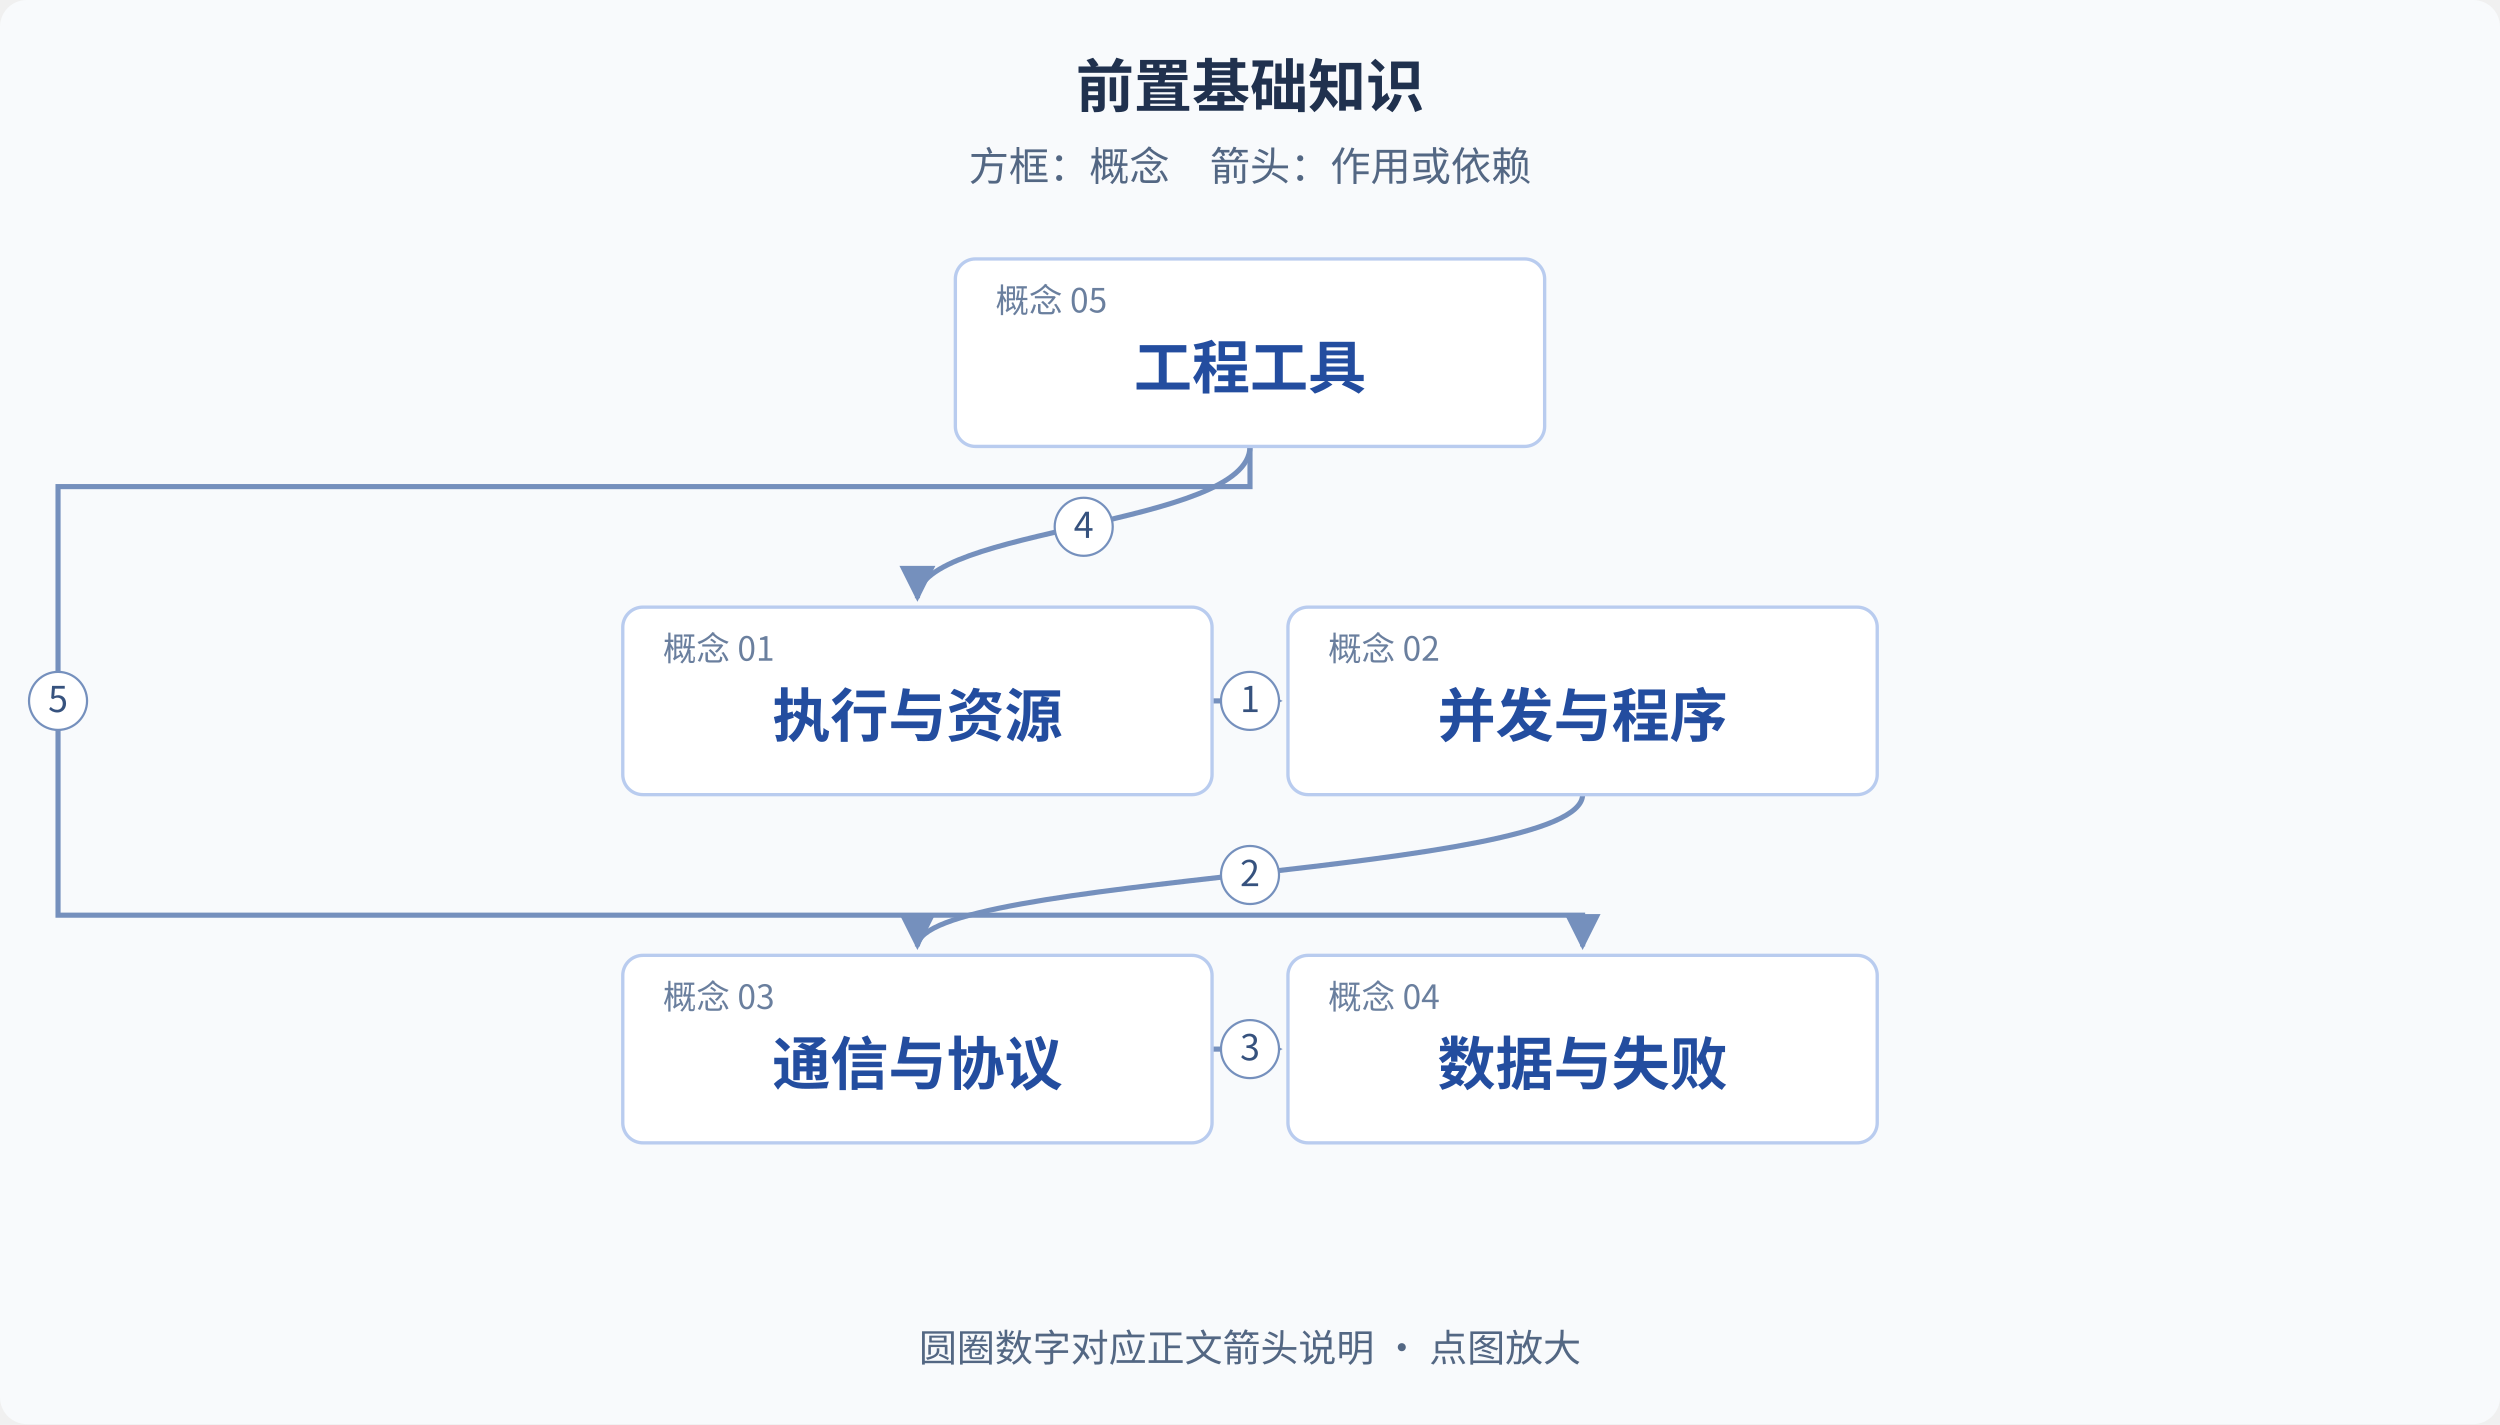
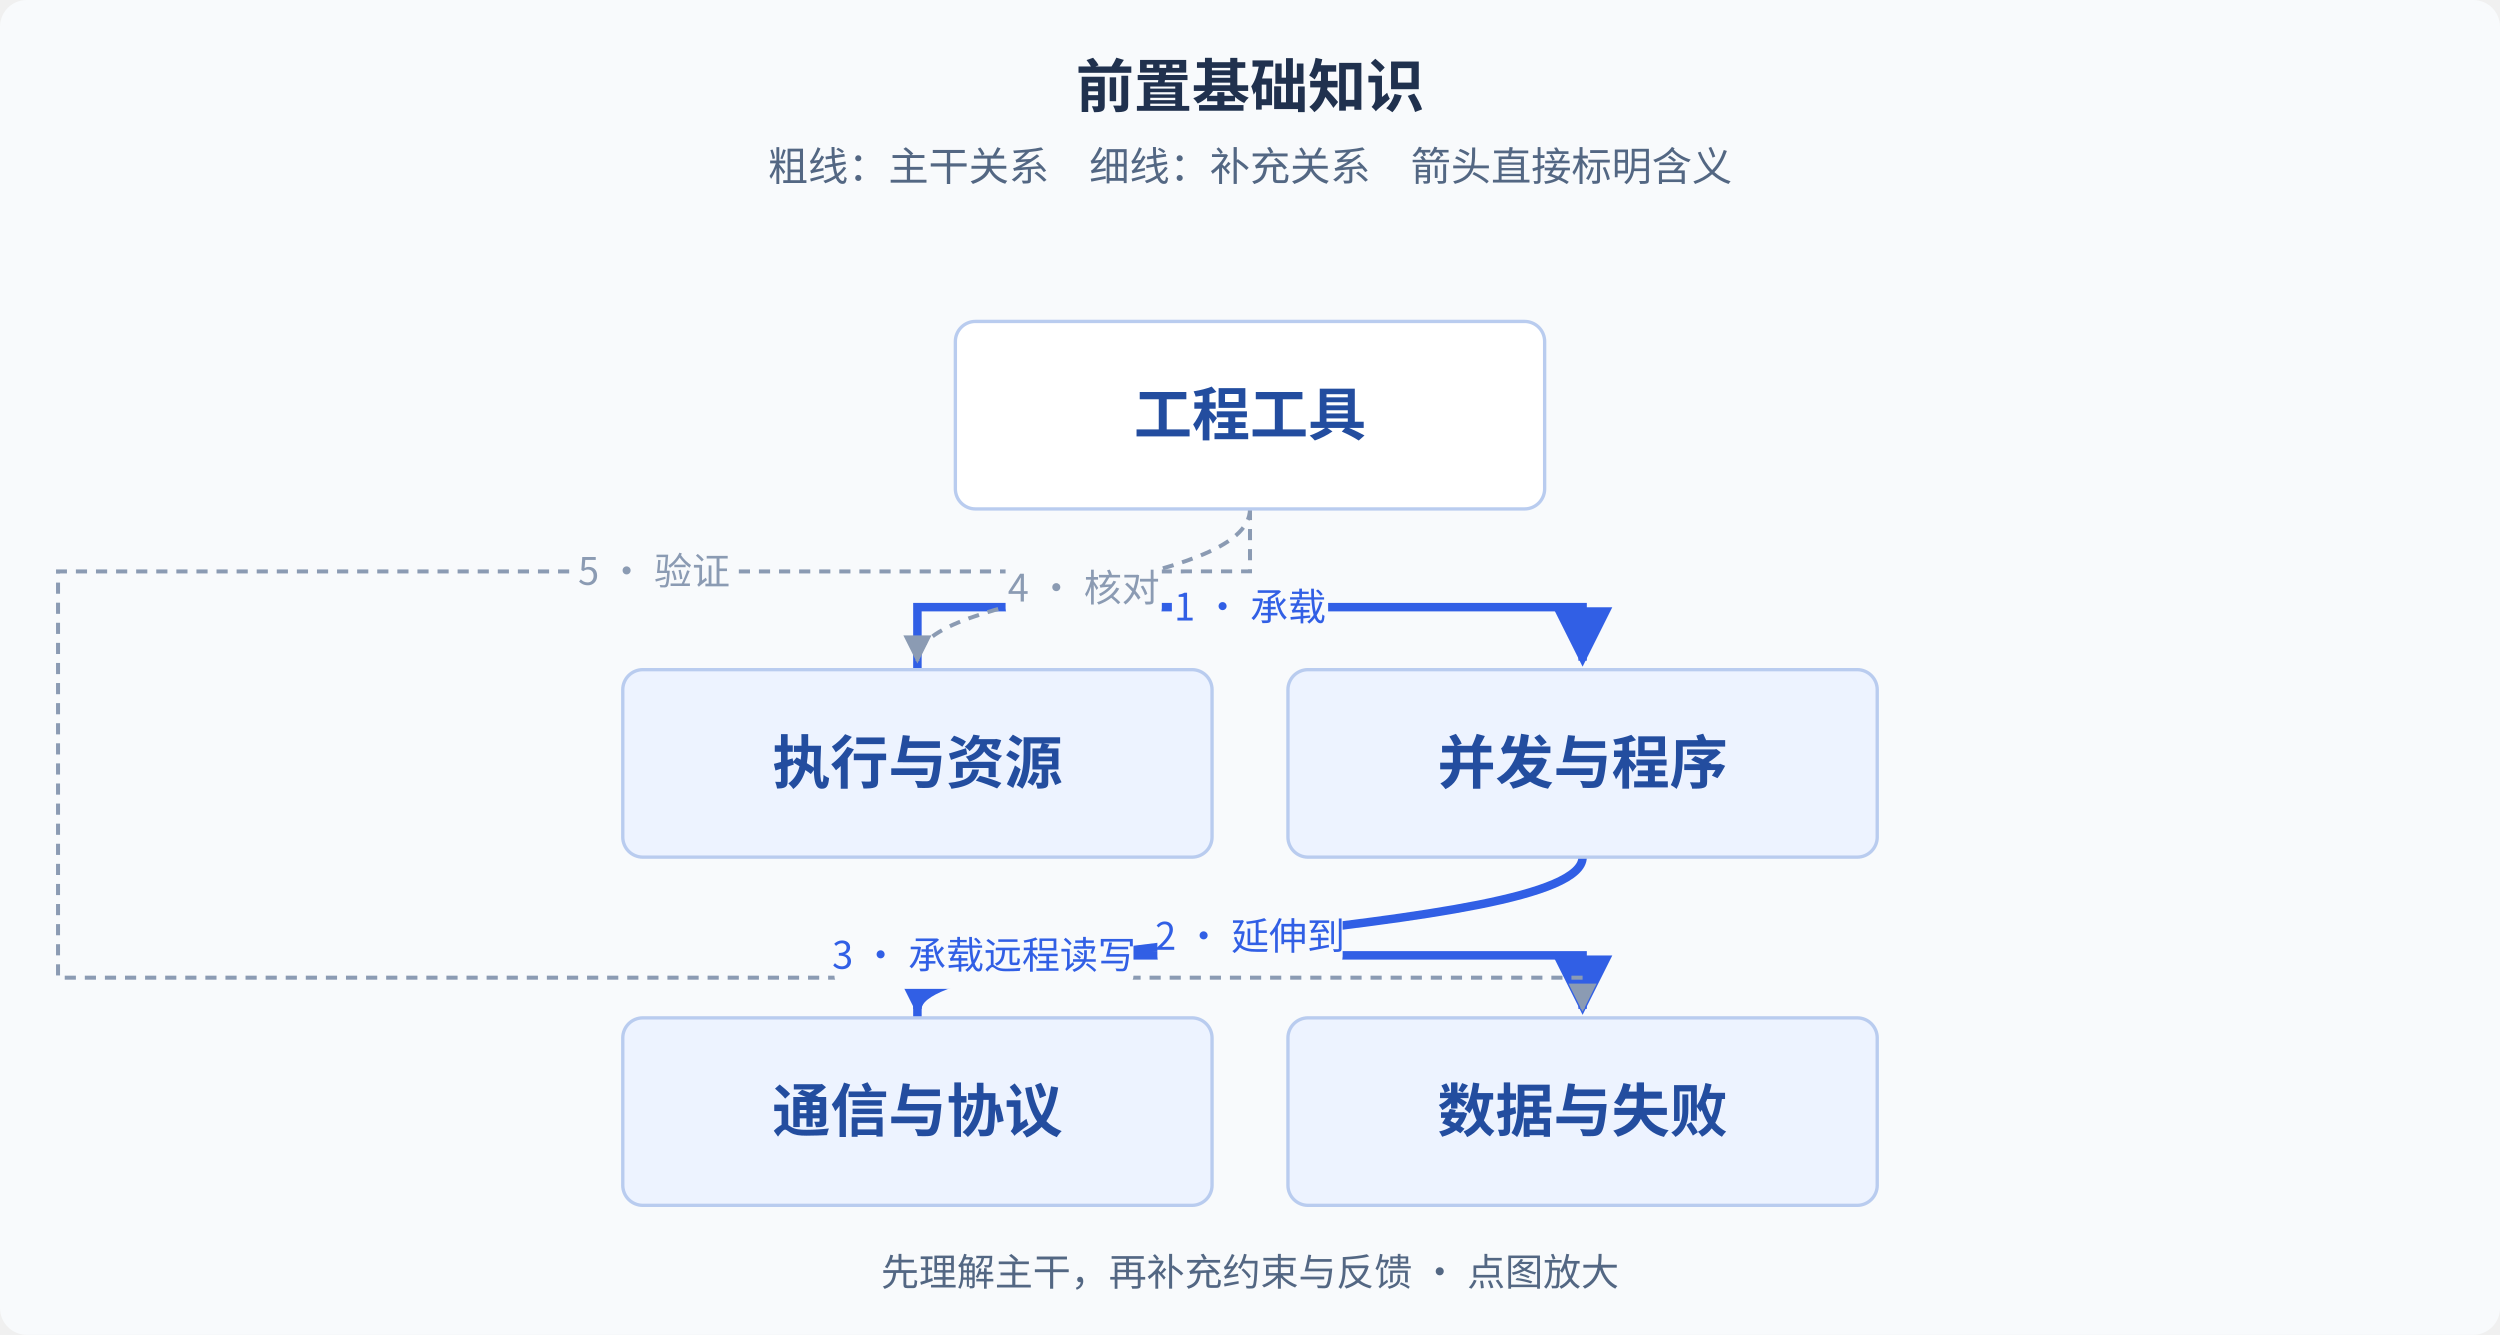
- <svg xmlns="http://www.w3.org/2000/svg" viewBox="0 0 1120 638" role="img" aria-labelledby="title desc">
+ <svg xmlns="http://www.w3.org/2000/svg" viewBox="0 0 1120 598" role="img" aria-labelledby="title desc">
  <defs>
-     <marker id="arrow" viewBox="0 0 10 10" refX="9" refY="5" markerWidth="7" markerHeight="7" orient="auto-start-reverse">
-       <path d="M0 0L10 5L0 10Z" fill="#7590bd" />
+     <marker id="arrow-main" viewBox="0 0 10 10" refX="9" refY="5" markerWidth="7" markerHeight="7" orient="auto-start-reverse">
+       <path d="M0 0L10 5L0 10Z" fill="#315fe5" />
+     </marker>
+     <marker id="arrow-other" viewBox="0 0 10 10" refX="9" refY="5" markerWidth="7" markerHeight="7" orient="auto-start-reverse">
+       <path d="M0 0L10 5L0 10Z" fill="#8b9bb3" />
    </marker>
  </defs>
-   <rect width="1120" height="638" rx="12" fill="#f8fafc" />
+   <rect width="1120" height="598" rx="12" fill="#f8fafc" />
  <g font-family="PingFang SC,Microsoft YaHei,Noto Sans CJK SC,sans-serif">
    <text x="560" y="48" text-anchor="middle" font-size="26" font-weight="650" fill="#20314e">前置基础知识</text>
-     <text x="560" y="81" text-anchor="middle" font-size="18" fill="#536783">方框：概念　箭头：作用或依赖</text>
-     <path data-edge="prerequisite-1 prerequisite-2" d="M543.0 314.0 L573.0 314.0" fill="none" stroke="#7590bd" stroke-width="2.3" marker-end="url(#arrow)" />
-     <g>
-       <circle cx="560.0" cy="314.0" r="13" fill="#fff" stroke="#7590bd" />
-       <text x="560.0" y="319.0" text-anchor="middle" fill="#36527e" font-size="16">1</text>
+     <text x="560" y="81" text-anchor="middle" font-size="18" fill="#536783">粗线：主干关系　细线：补充关系　箭头直接标明含义</text>
+     <path data-edge="prerequisite-1 prerequisite-2" data-emphasis="main" d="M411.0 300 V272 H709.0 V296" fill="none" stroke="#315fe5" stroke-width="3.8" marker-end="url(#arrow-main)" />
+     <path data-edge="prerequisite-2 prerequisite-3" data-emphasis="main" d="M709.0 384 C709.0 420.0 411.0 420.0 411.0 452" fill="none" stroke="#315fe5" stroke-width="3.8" marker-end="url(#arrow-main)" />
+     <path data-edge="prerequisite-3 prerequisite-4" data-emphasis="main" d="M411.0 456 V428 H709.0 V452" fill="none" stroke="#315fe5" stroke-width="3.8" marker-end="url(#arrow-main)" />
+     <path data-edge="prerequisite-5 prerequisite-1" data-emphasis="other" d="M560.0 228 C560.0 264.0 411.0 264.0 411.0 296" fill="none" stroke="#8b9bb3" stroke-width="1.8" stroke-dasharray="5 4" marker-end="url(#arrow-other)" />
+     <path data-edge="prerequisite-5 prerequisite-4" data-emphasis="other" d="M560.0 228 V256 H26 V438 H709.0 V452" fill="none" stroke="#8b9bb3" stroke-width="1.8" stroke-dasharray="5 4" marker-end="url(#arrow-other)" />
+     <g data-relation-label="1">
+       <rect x="525.0" y="257" width="70" height="30" rx="6" fill="#f8fafc" />
+       <text x="560.0" y="278" text-anchor="middle" fill="#315fe5" font-size="17">1 · 承载</text>
    </g>
-     <path data-edge="prerequisite-2 prerequisite-3" d="M709.0 356 C709.0 392.0 411.0 392.0 411.0 424" fill="none" stroke="#7590bd" stroke-width="2.3" marker-end="url(#arrow)" />
-     <g>
-       <circle cx="560.0" cy="392.0" r="13" fill="#fff" stroke="#7590bd" />
-       <text x="560.0" y="397.0" text-anchor="middle" fill="#36527e" font-size="16">2</text>
+     <g data-relation-label="2">
+       <rect x="518.5" y="404.5" width="83" height="30" rx="6" fill="#f8fafc" />
+       <text x="560.0" y="425.5" text-anchor="middle" fill="#315fe5" font-size="17">2 · 延伸到</text>
    </g>
-     <path data-edge="prerequisite-3 prerequisite-4" d="M543.0 470.0 L573.0 470.0" fill="none" stroke="#7590bd" stroke-width="2.3" marker-end="url(#arrow)" />
-     <g>
-       <circle cx="560.0" cy="470.0" r="13" fill="#fff" stroke="#7590bd" />
-       <text x="560.0" y="475.0" text-anchor="middle" fill="#36527e" font-size="16">3</text>
+     <g data-relation-label="3">
+       <rect x="373.8" y="413" width="134" height="30" rx="6" fill="#f8fafc" />
+       <text x="440.8" y="434" text-anchor="middle" fill="#315fe5" font-size="17">3 · 承载远程读写</text>
    </g>
-     <path data-edge="prerequisite-5 prerequisite-1" d="M560.0 200 C560.0 236.0 411.0 236.0 411.0 268" fill="none" stroke="#7590bd" stroke-width="2.3" marker-end="url(#arrow)" />
-     <g>
-       <circle cx="485.5" cy="236.0" r="13" fill="#fff" stroke="#7590bd" />
-       <text x="485.5" y="241.0" text-anchor="middle" fill="#36527e" font-size="16">4</text>
+     <g data-relation-label="4">
+       <rect x="450.5" y="248.5" width="70" height="30" rx="6" fill="#f8fafc" />
+       <text x="485.5" y="269.5" text-anchor="middle" fill="#8b9bb3" font-size="17">4 · 核对</text>
    </g>
-     <path data-edge="prerequisite-5 prerequisite-4" d="M560.0 200 V218 H26 V410 H709.0 V424" fill="none" stroke="#7590bd" stroke-width="2.3" marker-end="url(#arrow)" />
-     <g>
-       <circle cx="26" cy="314.0" r="13" fill="#fff" stroke="#7590bd" />
-       <text x="26" y="319.0" text-anchor="middle" fill="#36527e" font-size="16">5</text>
+     <g data-relation-label="5">
+       <rect x="258.0" y="241" width="70" height="30" rx="6" fill="#f8fafc" />
+       <text x="293.0" y="262" text-anchor="middle" fill="#8b9bb3" font-size="17">5 · 验证</text>
    </g>
    <g data-concept="prerequisite-1">
-       <rect x="279.0" y="272" width="264" height="84" rx="9" fill="#fff" stroke="#b9ccef" stroke-width="1.5" />
-       <text x="297.0" y="296" fill="#6a7f9e" font-size="15">概念 01</text>
-       <text x="411.0" y="330" text-anchor="middle" fill="#234d9f" font-size="26" font-weight="600">执行与资源</text>
+       <rect x="279.0" y="300" width="264" height="84" rx="9" fill="#edf3ff" stroke="#b9ccef" stroke-width="1.5" />
+       <text x="411.0" y="351" text-anchor="middle" fill="#234d9f" font-size="26" font-weight="600">执行与资源</text>
    </g>
    <g data-concept="prerequisite-2">
-       <rect x="577.0" y="272" width="264" height="84" rx="9" fill="#fff" stroke="#b9ccef" stroke-width="1.5" />
-       <text x="595.0" y="296" fill="#6a7f9e" font-size="15">概念 02</text>
-       <text x="709.0" y="330" text-anchor="middle" fill="#234d9f" font-size="26" font-weight="600">并发与程序</text>
+       <rect x="577.0" y="300" width="264" height="84" rx="9" fill="#edf3ff" stroke="#b9ccef" stroke-width="1.5" />
+       <text x="709.0" y="351" text-anchor="middle" fill="#234d9f" font-size="26" font-weight="600">并发与程序</text>
    </g>
    <g data-concept="prerequisite-3">
-       <rect x="279.0" y="428" width="264" height="84" rx="9" fill="#fff" stroke="#b9ccef" stroke-width="1.5" />
-       <text x="297.0" y="452" fill="#6a7f9e" font-size="15">概念 03</text>
-       <text x="411.0" y="486" text-anchor="middle" fill="#234d9f" font-size="26" font-weight="600">通信与协议</text>
+       <rect x="279.0" y="456" width="264" height="84" rx="9" fill="#edf3ff" stroke="#b9ccef" stroke-width="1.5" />
+       <text x="411.0" y="507" text-anchor="middle" fill="#234d9f" font-size="26" font-weight="600">通信与协议</text>
    </g>
    <g data-concept="prerequisite-4">
-       <rect x="577.0" y="428" width="264" height="84" rx="9" fill="#fff" stroke="#b9ccef" stroke-width="1.5" />
-       <text x="595.0" y="452" fill="#6a7f9e" font-size="15">概念 04</text>
-       <text x="709.0" y="486" text-anchor="middle" fill="#234d9f" font-size="26" font-weight="600">数据与失败</text>
+       <rect x="577.0" y="456" width="264" height="84" rx="9" fill="#edf3ff" stroke="#b9ccef" stroke-width="1.5" />
+       <text x="709.0" y="507" text-anchor="middle" fill="#234d9f" font-size="26" font-weight="600">数据与失败</text>
    </g>
    <g data-concept="prerequisite-5">
-       <rect x="428.0" y="116" width="264" height="84" rx="9" fill="#fff" stroke="#b9ccef" stroke-width="1.5" />
-       <text x="446.0" y="140" fill="#6a7f9e" font-size="15">概念 05</text>
-       <text x="560.0" y="174" text-anchor="middle" fill="#234d9f" font-size="26" font-weight="600">工程工具</text>
+       <rect x="428.0" y="144" width="264" height="84" rx="9" fill="#fff" stroke="#b9ccef" stroke-width="1.5" />
+       <text x="560.0" y="195" text-anchor="middle" fill="#234d9f" font-size="26" font-weight="600">工程工具</text>
    </g>
-     <text x="560" y="610" text-anchor="middle" fill="#536783" font-size="17">圆圈数字对应正文箭头说明 · 点图放大</text>
+     <text x="560" y="576" text-anchor="middle" fill="#536783" font-size="17">先理解主干，再补充约束与反馈 · 点图放大</text>
  </g>
</svg>
